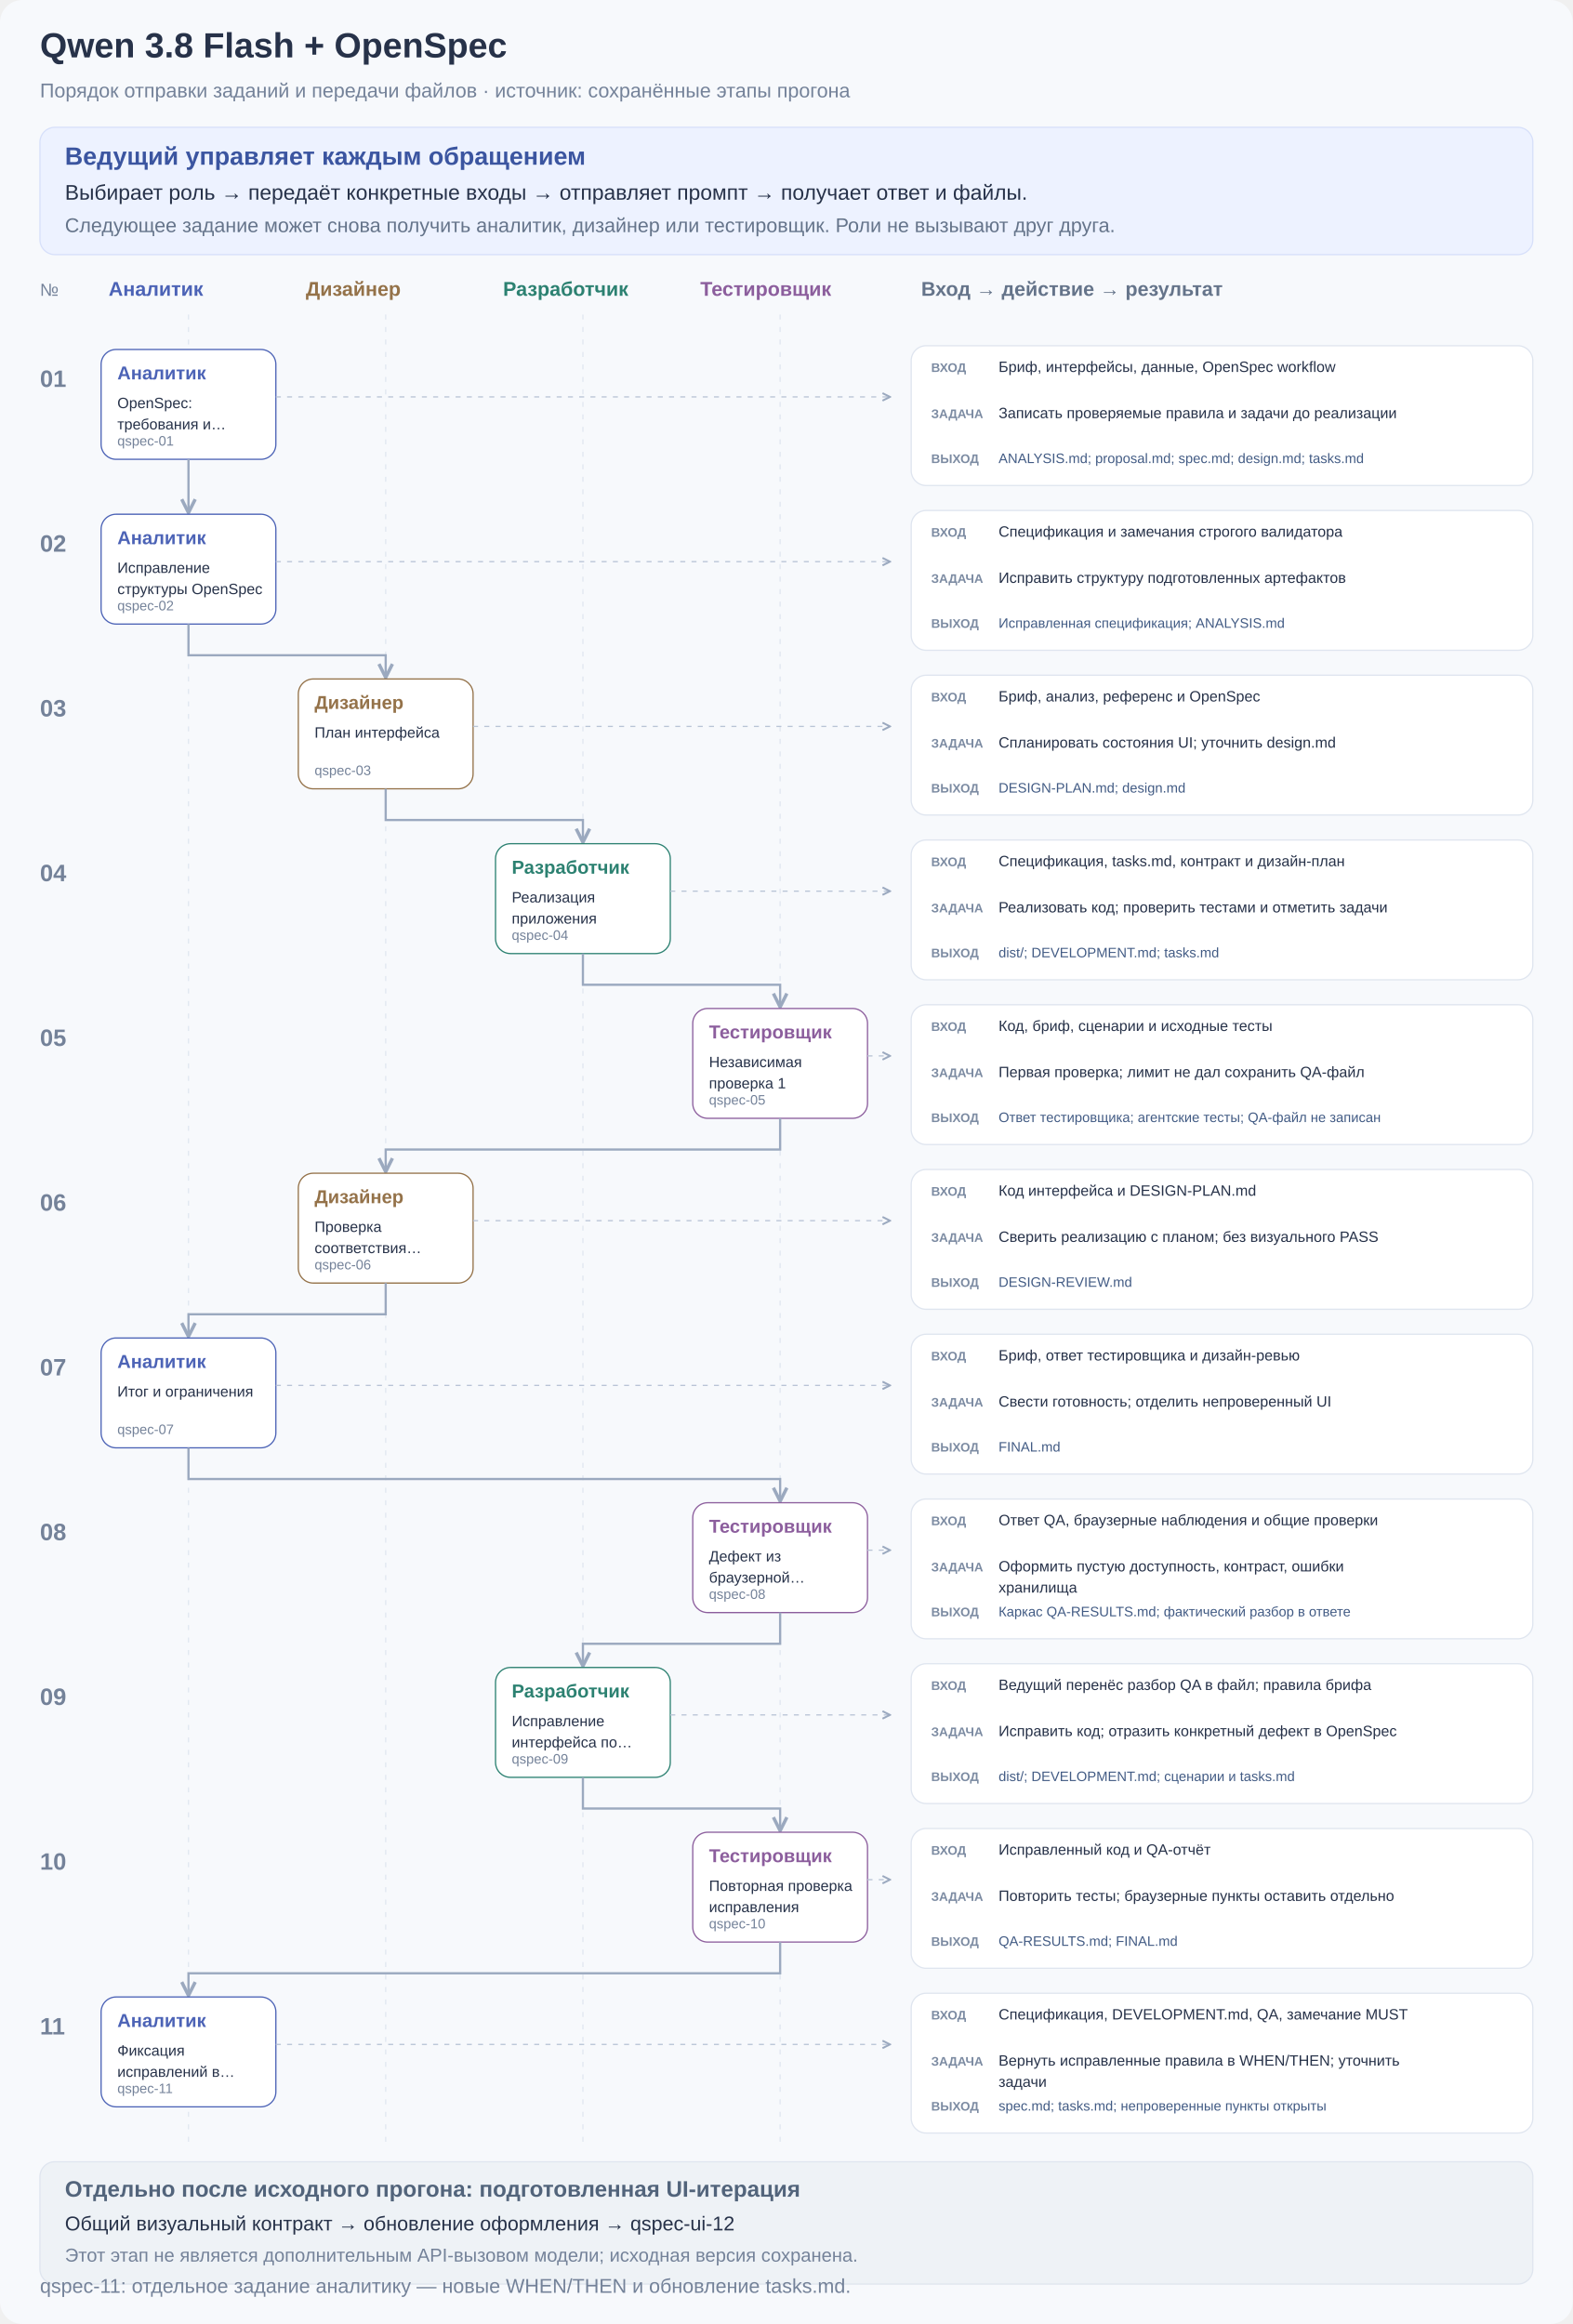
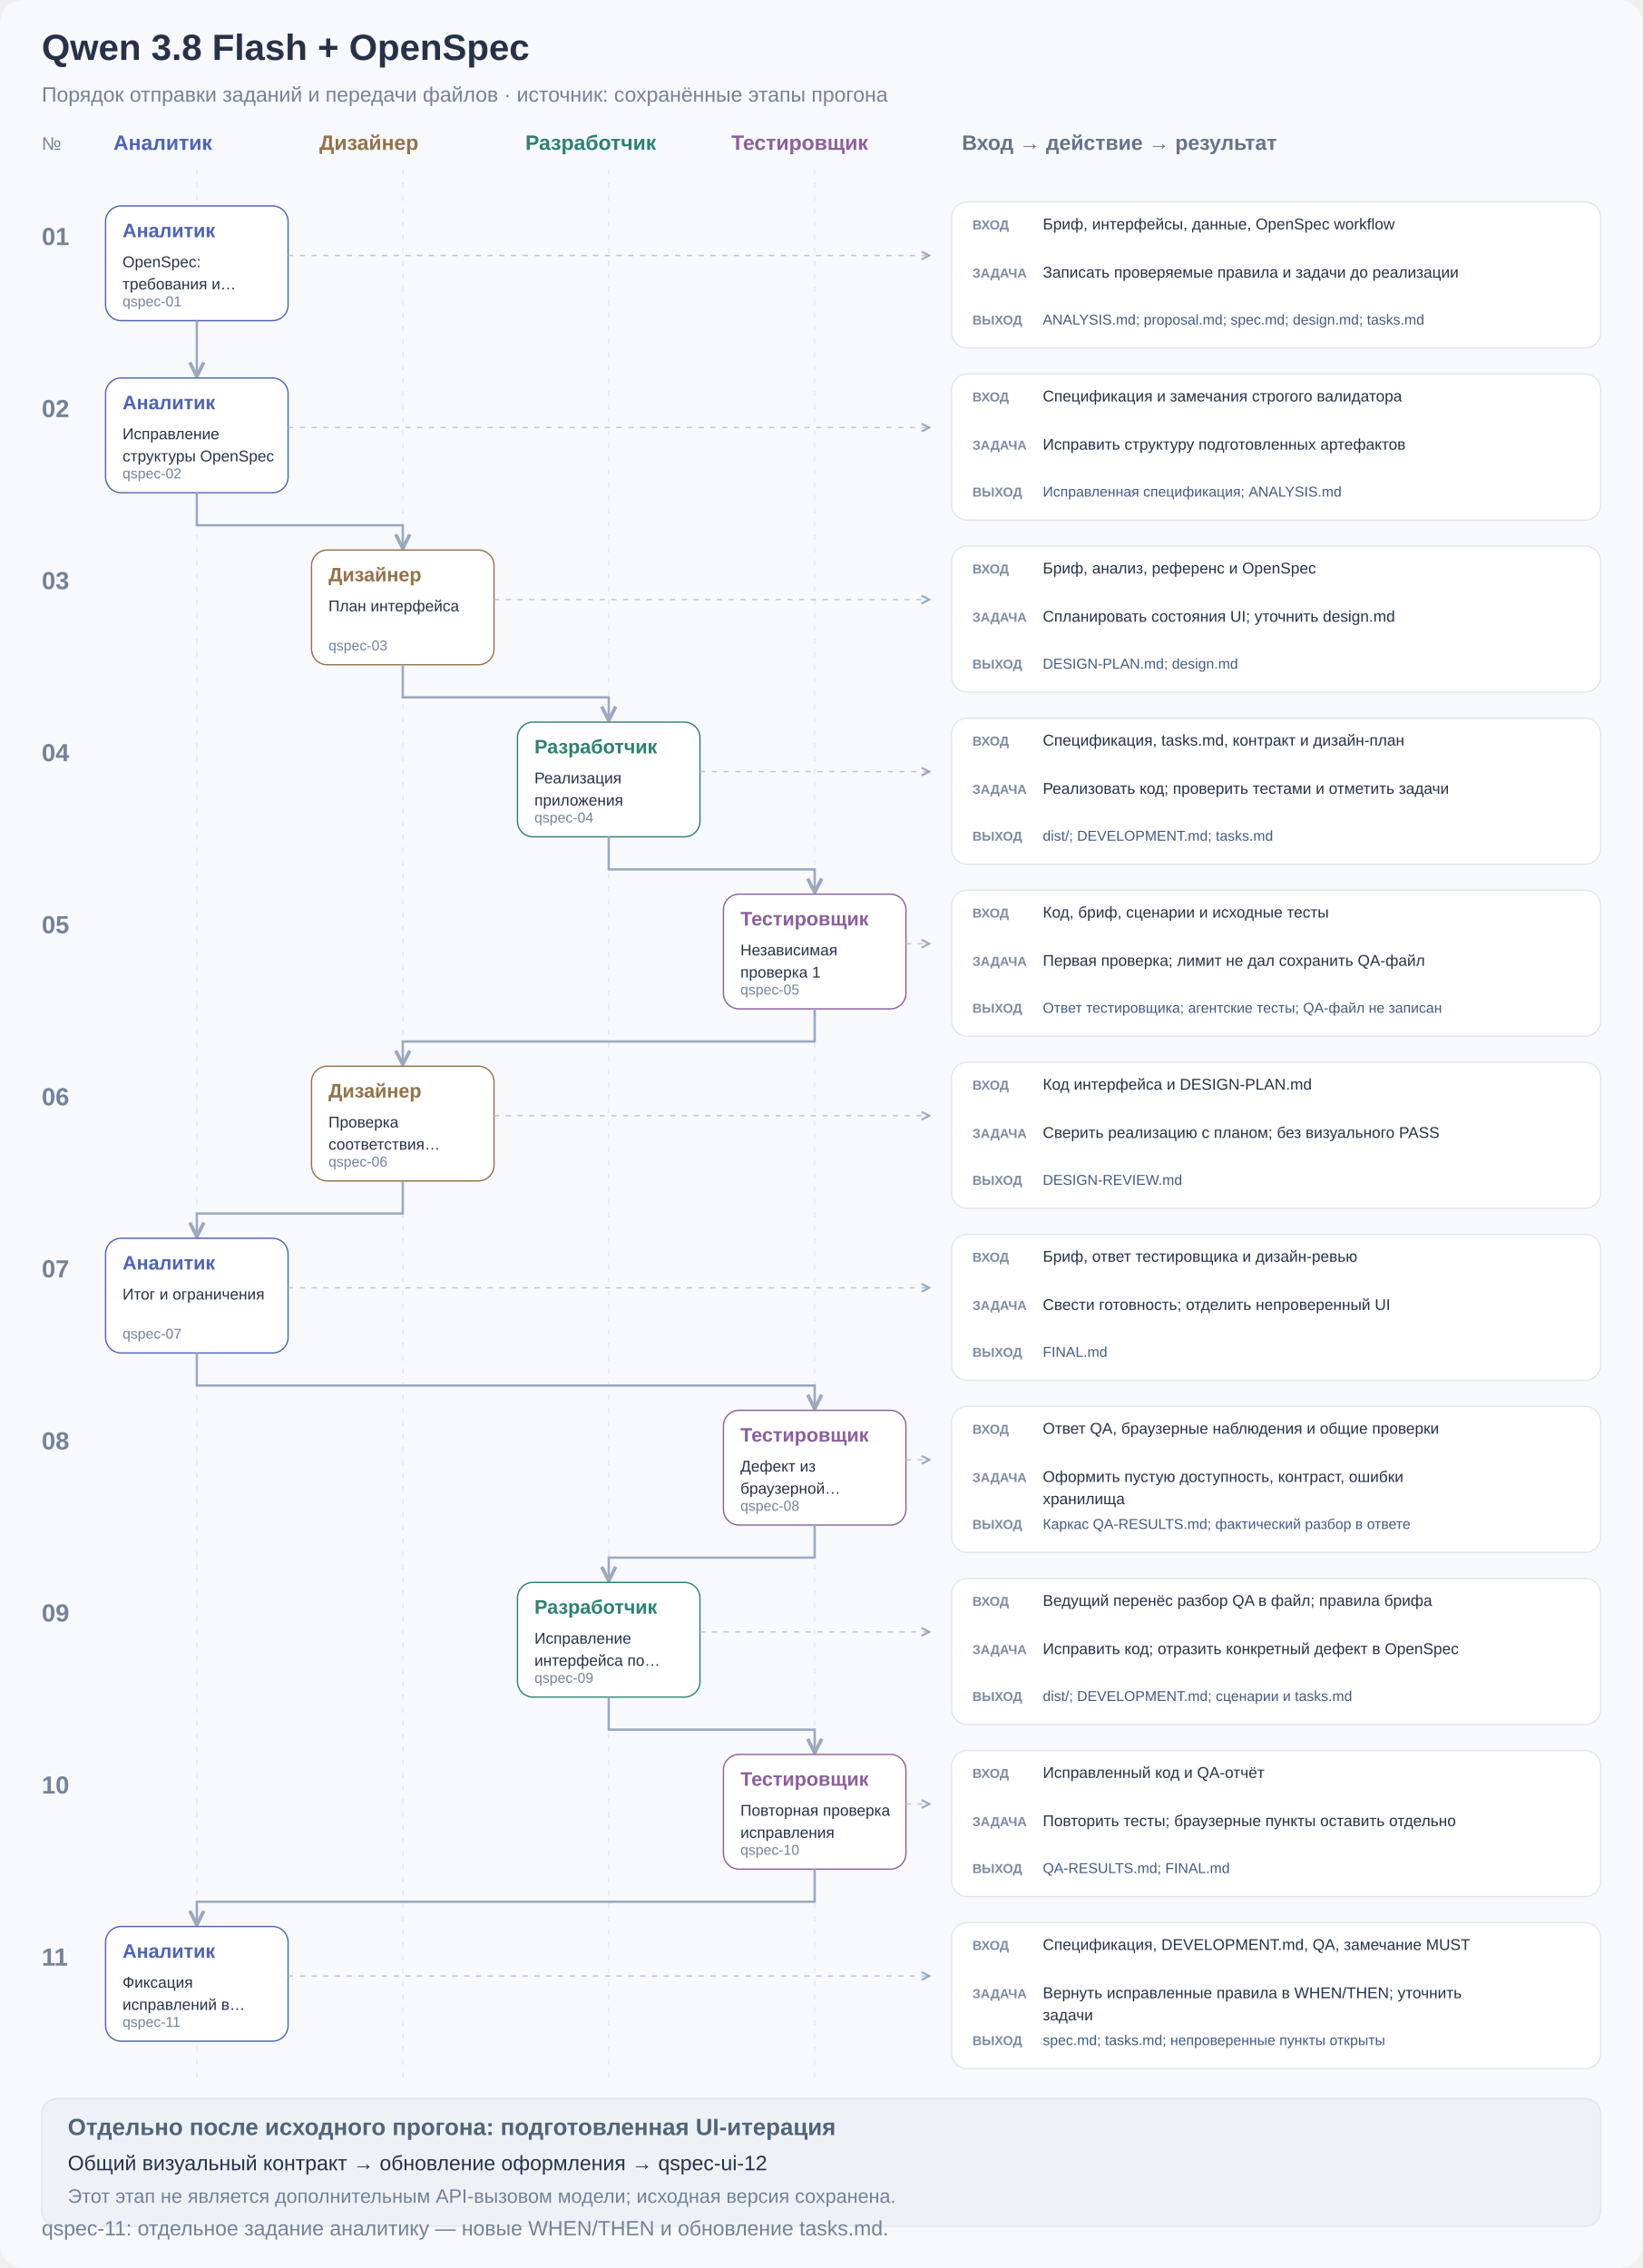
- <svg xmlns="http://www.w3.org/2000/svg" width="1260" height="1862" viewBox="0 0 1260 1862" role="img" aria-labelledby="title desc">
+ <svg xmlns="http://www.w3.org/2000/svg" width="1260" height="1740" viewBox="0 0 1260 1740" role="img" aria-labelledby="title desc">
  <defs>
    <marker id="arrow" markerWidth="8" markerHeight="8" refX="6" refY="4" orient="auto">
      <path d="M1 1 L7 4 L1 7" fill="none" stroke="#9ba9bf" stroke-width="1.5" />
    </marker>
  </defs>
-   <rect width="1260" height="1862" rx="18" fill="#f7f9fc" />
+   <rect width="1260" height="1740" rx="18" fill="#f7f9fc" />
  <g font-family="Segoe UI,Arial,sans-serif">
    <text x="32" y="46" font-size="28" fill="#273249" font-weight="700">Qwen 3.8 Flash + OpenSpec</text>
    <text x="32" y="78" font-size="16" fill="#748299" font-weight="400">Порядок отправки заданий и передачи файлов · источник: сохранённые этапы прогона</text>
-     <rect x="32" y="102" width="1196" height="102" rx="12" fill="#edf2ff" stroke="#d7e0fa" />
-     <text x="52" y="132" font-size="20" fill="#3b55a0" font-weight="650">Ведущий управляет каждым обращением</text>
-     <text x="52" y="160" font-size="17" fill="#273249" font-weight="400">Выбирает роль → передаёт конкретные входы → отправляет промпт → получает ответ и файлы.</text>
-     <text x="52" y="186" font-size="16" fill="#65748a" font-weight="400">Следующее задание может снова получить аналитик, дизайнер или тестировщик. Роли не вызывают друг друга.</text>
-     <text x="32" y="237" font-size="14" fill="#748299" font-weight="400">№</text>
-     <text x="87" y="237" font-size="16" fill="#4c63b6" font-weight="650">Аналитик</text>
-     <text x="245" y="237" font-size="16" fill="#947249" font-weight="650">Дизайнер</text>
-     <text x="403" y="237" font-size="16" fill="#2c8171" font-weight="650">Разработчик</text>
-     <text x="561" y="237" font-size="16" fill="#8c5e9d" font-weight="650">Тестировщик</text>
-     <text x="738" y="237" font-size="16" fill="#65748a" font-weight="650">Вход → действие → результат</text>
-     <path d="M151 252 V1720" stroke="#e1e7f0" stroke-dasharray="4 6" />
-     <path d="M309 252 V1720" stroke="#e1e7f0" stroke-dasharray="4 6" />
-     <path d="M467 252 V1720" stroke="#e1e7f0" stroke-dasharray="4 6" />
-     <path d="M625 252 V1720" stroke="#e1e7f0" stroke-dasharray="4 6" />
-     <text x="32" y="310" font-size="19" fill="#748299" font-weight="600">01</text>
-     <rect x="81" y="280" width="140" height="88" rx="12" fill="#ffffff" stroke="#4c63b6" />
-     <text x="94" y="304" font-size="15" fill="#4c63b6" font-weight="650">Аналитик</text>
-     <text x="94" y="327" font-size="12" fill="#273249" font-weight="400">OpenSpec:</text>
-     <text x="94" y="344" font-size="12" fill="#273249" font-weight="400">требования и…</text>
-     <text x="94" y="357" font-size="11" fill="#748299" font-weight="400">qspec-01</text>
-     <path d="M221 318 H712" stroke="#b9c4d6" stroke-dasharray="4 5" marker-end="url(#arrow)" />
-     <rect x="730" y="277" width="498" height="112" rx="12" fill="#ffffff" stroke="#dfe5ef" />
-     <text x="746" y="298" font-size="10" fill="#7c8ba2" font-weight="650">ВХОД</text>
-     <text x="800" y="298" font-size="12" fill="#273249" font-weight="400">Бриф, интерфейсы, данные, OpenSpec workflow</text>
-     <text x="746" y="335" font-size="10" fill="#7c8ba2" font-weight="650">ЗАДАЧА</text>
-     <text x="800" y="335" font-size="12" fill="#273249" font-weight="400">Записать проверяемые правила и задачи до реализации</text>
-     <text x="746" y="371" font-size="10" fill="#7c8ba2" font-weight="650">ВЫХОД</text>
-     <text x="800" y="371" font-size="11" fill="#425b84" font-weight="400">ANALYSIS.md; proposal.md; spec.md; design.md; tasks.md</text>
-     <path d="M151 368 V393 H151 V409" fill="none" stroke="#9ba9bf" stroke-width="1.8" marker-end="url(#arrow)" />
-     <text x="32" y="442" font-size="19" fill="#748299" font-weight="600">02</text>
-     <rect x="81" y="412" width="140" height="88" rx="12" fill="#ffffff" stroke="#4c63b6" />
-     <text x="94" y="436" font-size="15" fill="#4c63b6" font-weight="650">Аналитик</text>
-     <text x="94" y="459" font-size="12" fill="#273249" font-weight="400">Исправление</text>
-     <text x="94" y="476" font-size="12" fill="#273249" font-weight="400">структуры OpenSpec</text>
-     <text x="94" y="489" font-size="11" fill="#748299" font-weight="400">qspec-02</text>
-     <path d="M221 450 H712" stroke="#b9c4d6" stroke-dasharray="4 5" marker-end="url(#arrow)" />
-     <rect x="730" y="409" width="498" height="112" rx="12" fill="#ffffff" stroke="#dfe5ef" />
-     <text x="746" y="430" font-size="10" fill="#7c8ba2" font-weight="650">ВХОД</text>
-     <text x="800" y="430" font-size="12" fill="#273249" font-weight="400">Спецификация и замечания строгого валидатора</text>
-     <text x="746" y="467" font-size="10" fill="#7c8ba2" font-weight="650">ЗАДАЧА</text>
-     <text x="800" y="467" font-size="12" fill="#273249" font-weight="400">Исправить структуру подготовленных артефактов</text>
-     <text x="746" y="503" font-size="10" fill="#7c8ba2" font-weight="650">ВЫХОД</text>
-     <text x="800" y="503" font-size="11" fill="#425b84" font-weight="400">Исправленная спецификация; ANALYSIS.md</text>
-     <path d="M151 500 V525 H309 V541" fill="none" stroke="#9ba9bf" stroke-width="1.8" marker-end="url(#arrow)" />
-     <text x="32" y="574" font-size="19" fill="#748299" font-weight="600">03</text>
-     <rect x="239" y="544" width="140" height="88" rx="12" fill="#ffffff" stroke="#947249" />
-     <text x="252" y="568" font-size="15" fill="#947249" font-weight="650">Дизайнер</text>
-     <text x="252" y="591" font-size="12" fill="#273249" font-weight="400">План интерфейса</text>
-     <text x="252" y="621" font-size="11" fill="#748299" font-weight="400">qspec-03</text>
-     <path d="M379 582 H712" stroke="#b9c4d6" stroke-dasharray="4 5" marker-end="url(#arrow)" />
-     <rect x="730" y="541" width="498" height="112" rx="12" fill="#ffffff" stroke="#dfe5ef" />
-     <text x="746" y="562" font-size="10" fill="#7c8ba2" font-weight="650">ВХОД</text>
-     <text x="800" y="562" font-size="12" fill="#273249" font-weight="400">Бриф, анализ, референс и OpenSpec</text>
-     <text x="746" y="599" font-size="10" fill="#7c8ba2" font-weight="650">ЗАДАЧА</text>
-     <text x="800" y="599" font-size="12" fill="#273249" font-weight="400">Спланировать состояния UI; уточнить design.md</text>
-     <text x="746" y="635" font-size="10" fill="#7c8ba2" font-weight="650">ВЫХОД</text>
-     <text x="800" y="635" font-size="11" fill="#425b84" font-weight="400">DESIGN-PLAN.md; design.md</text>
-     <path d="M309 632 V657 H467 V673" fill="none" stroke="#9ba9bf" stroke-width="1.8" marker-end="url(#arrow)" />
-     <text x="32" y="706" font-size="19" fill="#748299" font-weight="600">04</text>
-     <rect x="397" y="676" width="140" height="88" rx="12" fill="#ffffff" stroke="#2c8171" />
-     <text x="410" y="700" font-size="15" fill="#2c8171" font-weight="650">Разработчик</text>
-     <text x="410" y="723" font-size="12" fill="#273249" font-weight="400">Реализация</text>
-     <text x="410" y="740" font-size="12" fill="#273249" font-weight="400">приложения</text>
-     <text x="410" y="753" font-size="11" fill="#748299" font-weight="400">qspec-04</text>
-     <path d="M537 714 H712" stroke="#b9c4d6" stroke-dasharray="4 5" marker-end="url(#arrow)" />
-     <rect x="730" y="673" width="498" height="112" rx="12" fill="#ffffff" stroke="#dfe5ef" />
-     <text x="746" y="694" font-size="10" fill="#7c8ba2" font-weight="650">ВХОД</text>
-     <text x="800" y="694" font-size="12" fill="#273249" font-weight="400">Спецификация, tasks.md, контракт и дизайн-план</text>
-     <text x="746" y="731" font-size="10" fill="#7c8ba2" font-weight="650">ЗАДАЧА</text>
-     <text x="800" y="731" font-size="12" fill="#273249" font-weight="400">Реализовать код; проверить тестами и отметить задачи</text>
-     <text x="746" y="767" font-size="10" fill="#7c8ba2" font-weight="650">ВЫХОД</text>
-     <text x="800" y="767" font-size="11" fill="#425b84" font-weight="400">dist/; DEVELOPMENT.md; tasks.md</text>
-     <path d="M467 764 V789 H625 V805" fill="none" stroke="#9ba9bf" stroke-width="1.8" marker-end="url(#arrow)" />
-     <text x="32" y="838" font-size="19" fill="#748299" font-weight="600">05</text>
-     <rect x="555" y="808" width="140" height="88" rx="12" fill="#ffffff" stroke="#8c5e9d" />
-     <text x="568" y="832" font-size="15" fill="#8c5e9d" font-weight="650">Тестировщик</text>
-     <text x="568" y="855" font-size="12" fill="#273249" font-weight="400">Независимая</text>
-     <text x="568" y="872" font-size="12" fill="#273249" font-weight="400">проверка 1</text>
-     <text x="568" y="885" font-size="11" fill="#748299" font-weight="400">qspec-05</text>
-     <path d="M695 846 H712" stroke="#b9c4d6" stroke-dasharray="4 5" marker-end="url(#arrow)" />
-     <rect x="730" y="805" width="498" height="112" rx="12" fill="#ffffff" stroke="#dfe5ef" />
-     <text x="746" y="826" font-size="10" fill="#7c8ba2" font-weight="650">ВХОД</text>
-     <text x="800" y="826" font-size="12" fill="#273249" font-weight="400">Код, бриф, сценарии и исходные тесты</text>
-     <text x="746" y="863" font-size="10" fill="#7c8ba2" font-weight="650">ЗАДАЧА</text>
-     <text x="800" y="863" font-size="12" fill="#273249" font-weight="400">Первая проверка; лимит не дал сохранить QA-файл</text>
-     <text x="746" y="899" font-size="10" fill="#7c8ba2" font-weight="650">ВЫХОД</text>
-     <text x="800" y="899" font-size="11" fill="#425b84" font-weight="400">Ответ тестировщика; агентские тесты; QA-файл не записан</text>
-     <path d="M625 896 V921 H309 V937" fill="none" stroke="#9ba9bf" stroke-width="1.8" marker-end="url(#arrow)" />
-     <text x="32" y="970" font-size="19" fill="#748299" font-weight="600">06</text>
-     <rect x="239" y="940" width="140" height="88" rx="12" fill="#ffffff" stroke="#947249" />
-     <text x="252" y="964" font-size="15" fill="#947249" font-weight="650">Дизайнер</text>
-     <text x="252" y="987" font-size="12" fill="#273249" font-weight="400">Проверка</text>
-     <text x="252" y="1004" font-size="12" fill="#273249" font-weight="400">соответствия…</text>
-     <text x="252" y="1017" font-size="11" fill="#748299" font-weight="400">qspec-06</text>
-     <path d="M379 978 H712" stroke="#b9c4d6" stroke-dasharray="4 5" marker-end="url(#arrow)" />
-     <rect x="730" y="937" width="498" height="112" rx="12" fill="#ffffff" stroke="#dfe5ef" />
-     <text x="746" y="958" font-size="10" fill="#7c8ba2" font-weight="650">ВХОД</text>
-     <text x="800" y="958" font-size="12" fill="#273249" font-weight="400">Код интерфейса и DESIGN-PLAN.md</text>
-     <text x="746" y="995" font-size="10" fill="#7c8ba2" font-weight="650">ЗАДАЧА</text>
-     <text x="800" y="995" font-size="12" fill="#273249" font-weight="400">Сверить реализацию с планом; без визуального PASS</text>
-     <text x="746" y="1031" font-size="10" fill="#7c8ba2" font-weight="650">ВЫХОД</text>
-     <text x="800" y="1031" font-size="11" fill="#425b84" font-weight="400">DESIGN-REVIEW.md</text>
-     <path d="M309 1028 V1053 H151 V1069" fill="none" stroke="#9ba9bf" stroke-width="1.8" marker-end="url(#arrow)" />
-     <text x="32" y="1102" font-size="19" fill="#748299" font-weight="600">07</text>
-     <rect x="81" y="1072" width="140" height="88" rx="12" fill="#ffffff" stroke="#4c63b6" />
-     <text x="94" y="1096" font-size="15" fill="#4c63b6" font-weight="650">Аналитик</text>
-     <text x="94" y="1119" font-size="12" fill="#273249" font-weight="400">Итог и ограничения</text>
-     <text x="94" y="1149" font-size="11" fill="#748299" font-weight="400">qspec-07</text>
-     <path d="M221 1110 H712" stroke="#b9c4d6" stroke-dasharray="4 5" marker-end="url(#arrow)" />
-     <rect x="730" y="1069" width="498" height="112" rx="12" fill="#ffffff" stroke="#dfe5ef" />
-     <text x="746" y="1090" font-size="10" fill="#7c8ba2" font-weight="650">ВХОД</text>
-     <text x="800" y="1090" font-size="12" fill="#273249" font-weight="400">Бриф, ответ тестировщика и дизайн-ревью</text>
-     <text x="746" y="1127" font-size="10" fill="#7c8ba2" font-weight="650">ЗАДАЧА</text>
-     <text x="800" y="1127" font-size="12" fill="#273249" font-weight="400">Свести готовность; отделить непроверенный UI</text>
-     <text x="746" y="1163" font-size="10" fill="#7c8ba2" font-weight="650">ВЫХОД</text>
-     <text x="800" y="1163" font-size="11" fill="#425b84" font-weight="400">FINAL.md</text>
-     <path d="M151 1160 V1185 H625 V1201" fill="none" stroke="#9ba9bf" stroke-width="1.8" marker-end="url(#arrow)" />
-     <text x="32" y="1234" font-size="19" fill="#748299" font-weight="600">08</text>
-     <rect x="555" y="1204" width="140" height="88" rx="12" fill="#ffffff" stroke="#8c5e9d" />
-     <text x="568" y="1228" font-size="15" fill="#8c5e9d" font-weight="650">Тестировщик</text>
-     <text x="568" y="1251" font-size="12" fill="#273249" font-weight="400">Дефект из</text>
-     <text x="568" y="1268" font-size="12" fill="#273249" font-weight="400">браузерной…</text>
-     <text x="568" y="1281" font-size="11" fill="#748299" font-weight="400">qspec-08</text>
-     <path d="M695 1242 H712" stroke="#b9c4d6" stroke-dasharray="4 5" marker-end="url(#arrow)" />
-     <rect x="730" y="1201" width="498" height="112" rx="12" fill="#ffffff" stroke="#dfe5ef" />
-     <text x="746" y="1222" font-size="10" fill="#7c8ba2" font-weight="650">ВХОД</text>
-     <text x="800" y="1222" font-size="12" fill="#273249" font-weight="400">Ответ QA, браузерные наблюдения и общие проверки</text>
-     <text x="746" y="1259" font-size="10" fill="#7c8ba2" font-weight="650">ЗАДАЧА</text>
-     <text x="800" y="1259" font-size="12" fill="#273249" font-weight="400">Оформить пустую доступность, контраст, ошибки</text>
-     <text x="800" y="1276" font-size="12" fill="#273249" font-weight="400">хранилища</text>
-     <text x="746" y="1295" font-size="10" fill="#7c8ba2" font-weight="650">ВЫХОД</text>
-     <text x="800" y="1295" font-size="11" fill="#425b84" font-weight="400">Каркас QA-RESULTS.md; фактический разбор в ответе</text>
-     <path d="M625 1292 V1317 H467 V1333" fill="none" stroke="#9ba9bf" stroke-width="1.8" marker-end="url(#arrow)" />
-     <text x="32" y="1366" font-size="19" fill="#748299" font-weight="600">09</text>
-     <rect x="397" y="1336" width="140" height="88" rx="12" fill="#ffffff" stroke="#2c8171" />
-     <text x="410" y="1360" font-size="15" fill="#2c8171" font-weight="650">Разработчик</text>
-     <text x="410" y="1383" font-size="12" fill="#273249" font-weight="400">Исправление</text>
-     <text x="410" y="1400" font-size="12" fill="#273249" font-weight="400">интерфейса по…</text>
-     <text x="410" y="1413" font-size="11" fill="#748299" font-weight="400">qspec-09</text>
-     <path d="M537 1374 H712" stroke="#b9c4d6" stroke-dasharray="4 5" marker-end="url(#arrow)" />
-     <rect x="730" y="1333" width="498" height="112" rx="12" fill="#ffffff" stroke="#dfe5ef" />
-     <text x="746" y="1354" font-size="10" fill="#7c8ba2" font-weight="650">ВХОД</text>
-     <text x="800" y="1354" font-size="12" fill="#273249" font-weight="400">Ведущий перенёс разбор QA в файл; правила брифа</text>
-     <text x="746" y="1391" font-size="10" fill="#7c8ba2" font-weight="650">ЗАДАЧА</text>
-     <text x="800" y="1391" font-size="12" fill="#273249" font-weight="400">Исправить код; отразить конкретный дефект в OpenSpec</text>
-     <text x="746" y="1427" font-size="10" fill="#7c8ba2" font-weight="650">ВЫХОД</text>
-     <text x="800" y="1427" font-size="11" fill="#425b84" font-weight="400">dist/; DEVELOPMENT.md; сценарии и tasks.md</text>
-     <path d="M467 1424 V1449 H625 V1465" fill="none" stroke="#9ba9bf" stroke-width="1.8" marker-end="url(#arrow)" />
-     <text x="32" y="1498" font-size="19" fill="#748299" font-weight="600">10</text>
-     <rect x="555" y="1468" width="140" height="88" rx="12" fill="#ffffff" stroke="#8c5e9d" />
-     <text x="568" y="1492" font-size="15" fill="#8c5e9d" font-weight="650">Тестировщик</text>
-     <text x="568" y="1515" font-size="12" fill="#273249" font-weight="400">Повторная проверка</text>
-     <text x="568" y="1532" font-size="12" fill="#273249" font-weight="400">исправления</text>
-     <text x="568" y="1545" font-size="11" fill="#748299" font-weight="400">qspec-10</text>
-     <path d="M695 1506 H712" stroke="#b9c4d6" stroke-dasharray="4 5" marker-end="url(#arrow)" />
-     <rect x="730" y="1465" width="498" height="112" rx="12" fill="#ffffff" stroke="#dfe5ef" />
-     <text x="746" y="1486" font-size="10" fill="#7c8ba2" font-weight="650">ВХОД</text>
-     <text x="800" y="1486" font-size="12" fill="#273249" font-weight="400">Исправленный код и QA-отчёт</text>
-     <text x="746" y="1523" font-size="10" fill="#7c8ba2" font-weight="650">ЗАДАЧА</text>
-     <text x="800" y="1523" font-size="12" fill="#273249" font-weight="400">Повторить тесты; браузерные пункты оставить отдельно</text>
-     <text x="746" y="1559" font-size="10" fill="#7c8ba2" font-weight="650">ВЫХОД</text>
-     <text x="800" y="1559" font-size="11" fill="#425b84" font-weight="400">QA-RESULTS.md; FINAL.md</text>
-     <path d="M625 1556 V1581 H151 V1597" fill="none" stroke="#9ba9bf" stroke-width="1.8" marker-end="url(#arrow)" />
-     <text x="32" y="1630" font-size="19" fill="#748299" font-weight="600">11</text>
-     <rect x="81" y="1600" width="140" height="88" rx="12" fill="#ffffff" stroke="#4c63b6" />
-     <text x="94" y="1624" font-size="15" fill="#4c63b6" font-weight="650">Аналитик</text>
-     <text x="94" y="1647" font-size="12" fill="#273249" font-weight="400">Фиксация</text>
-     <text x="94" y="1664" font-size="12" fill="#273249" font-weight="400">исправлений в…</text>
-     <text x="94" y="1677" font-size="11" fill="#748299" font-weight="400">qspec-11</text>
-     <path d="M221 1638 H712" stroke="#b9c4d6" stroke-dasharray="4 5" marker-end="url(#arrow)" />
-     <rect x="730" y="1597" width="498" height="112" rx="12" fill="#ffffff" stroke="#dfe5ef" />
-     <text x="746" y="1618" font-size="10" fill="#7c8ba2" font-weight="650">ВХОД</text>
-     <text x="800" y="1618" font-size="12" fill="#273249" font-weight="400">Спецификация, DEVELOPMENT.md, QA, замечание MUST</text>
-     <text x="746" y="1655" font-size="10" fill="#7c8ba2" font-weight="650">ЗАДАЧА</text>
-     <text x="800" y="1655" font-size="12" fill="#273249" font-weight="400">Вернуть исправленные правила в WHEN/THEN; уточнить</text>
-     <text x="800" y="1672" font-size="12" fill="#273249" font-weight="400">задачи</text>
-     <text x="746" y="1691" font-size="10" fill="#7c8ba2" font-weight="650">ВЫХОД</text>
-     <text x="800" y="1691" font-size="11" fill="#425b84" font-weight="400">spec.md; tasks.md; непроверенные пункты открыты</text>
-     <rect x="32" y="1732" width="1196" height="98" rx="12" fill="#eef2f6" stroke="#dfe5ef" />
-     <text x="52" y="1760" font-size="18" fill="#52647b" font-weight="650">Отдельно после исходного прогона: подготовленная UI-итерация</text>
-     <text x="52" y="1787" font-size="16" fill="#273249" font-weight="400">Общий визуальный контракт → обновление оформления → qspec-ui-12</text>
-     <text x="52" y="1812" font-size="15" fill="#748299" font-weight="400">Этот этап не является дополнительным API-вызовом модели; исходная версия сохранена.</text>
-     <text x="32" y="1837" font-size="16" fill="#748299" font-weight="400">qspec-11: отдельное задание аналитику — новые WHEN/THEN и обновление tasks.md.</text>
+     <text x="32" y="115" font-size="14" fill="#748299" font-weight="400">№</text>
+     <text x="87" y="115" font-size="16" fill="#4c63b6" font-weight="650">Аналитик</text>
+     <text x="245" y="115" font-size="16" fill="#947249" font-weight="650">Дизайнер</text>
+     <text x="403" y="115" font-size="16" fill="#2c8171" font-weight="650">Разработчик</text>
+     <text x="561" y="115" font-size="16" fill="#8c5e9d" font-weight="650">Тестировщик</text>
+     <text x="738" y="115" font-size="16" fill="#65748a" font-weight="650">Вход → действие → результат</text>
+     <path d="M151 130 V1598" stroke="#e1e7f0" stroke-dasharray="4 6" />
+     <path d="M309 130 V1598" stroke="#e1e7f0" stroke-dasharray="4 6" />
+     <path d="M467 130 V1598" stroke="#e1e7f0" stroke-dasharray="4 6" />
+     <path d="M625 130 V1598" stroke="#e1e7f0" stroke-dasharray="4 6" />
+     <text x="32" y="188" font-size="19" fill="#748299" font-weight="600">01</text>
+     <rect x="81" y="158" width="140" height="88" rx="12" fill="#ffffff" stroke="#4c63b6" />
+     <text x="94" y="182" font-size="15" fill="#4c63b6" font-weight="650">Аналитик</text>
+     <text x="94" y="205" font-size="12" fill="#273249" font-weight="400">OpenSpec:</text>
+     <text x="94" y="222" font-size="12" fill="#273249" font-weight="400">требования и…</text>
+     <text x="94" y="235" font-size="11" fill="#748299" font-weight="400">qspec-01</text>
+     <path d="M221 196 H712" stroke="#b9c4d6" stroke-dasharray="4 5" marker-end="url(#arrow)" />
+     <rect x="730" y="155" width="498" height="112" rx="12" fill="#ffffff" stroke="#dfe5ef" />
+     <text x="746" y="176" font-size="10" fill="#7c8ba2" font-weight="650">ВХОД</text>
+     <text x="800" y="176" font-size="12" fill="#273249" font-weight="400">Бриф, интерфейсы, данные, OpenSpec workflow</text>
+     <text x="746" y="213" font-size="10" fill="#7c8ba2" font-weight="650">ЗАДАЧА</text>
+     <text x="800" y="213" font-size="12" fill="#273249" font-weight="400">Записать проверяемые правила и задачи до реализации</text>
+     <text x="746" y="249" font-size="10" fill="#7c8ba2" font-weight="650">ВЫХОД</text>
+     <text x="800" y="249" font-size="11" fill="#425b84" font-weight="400">ANALYSIS.md; proposal.md; spec.md; design.md; tasks.md</text>
+     <path d="M151 246 V271 H151 V287" fill="none" stroke="#9ba9bf" stroke-width="1.8" marker-end="url(#arrow)" />
+     <text x="32" y="320" font-size="19" fill="#748299" font-weight="600">02</text>
+     <rect x="81" y="290" width="140" height="88" rx="12" fill="#ffffff" stroke="#4c63b6" />
+     <text x="94" y="314" font-size="15" fill="#4c63b6" font-weight="650">Аналитик</text>
+     <text x="94" y="337" font-size="12" fill="#273249" font-weight="400">Исправление</text>
+     <text x="94" y="354" font-size="12" fill="#273249" font-weight="400">структуры OpenSpec</text>
+     <text x="94" y="367" font-size="11" fill="#748299" font-weight="400">qspec-02</text>
+     <path d="M221 328 H712" stroke="#b9c4d6" stroke-dasharray="4 5" marker-end="url(#arrow)" />
+     <rect x="730" y="287" width="498" height="112" rx="12" fill="#ffffff" stroke="#dfe5ef" />
+     <text x="746" y="308" font-size="10" fill="#7c8ba2" font-weight="650">ВХОД</text>
+     <text x="800" y="308" font-size="12" fill="#273249" font-weight="400">Спецификация и замечания строгого валидатора</text>
+     <text x="746" y="345" font-size="10" fill="#7c8ba2" font-weight="650">ЗАДАЧА</text>
+     <text x="800" y="345" font-size="12" fill="#273249" font-weight="400">Исправить структуру подготовленных артефактов</text>
+     <text x="746" y="381" font-size="10" fill="#7c8ba2" font-weight="650">ВЫХОД</text>
+     <text x="800" y="381" font-size="11" fill="#425b84" font-weight="400">Исправленная спецификация; ANALYSIS.md</text>
+     <path d="M151 378 V403 H309 V419" fill="none" stroke="#9ba9bf" stroke-width="1.8" marker-end="url(#arrow)" />
+     <text x="32" y="452" font-size="19" fill="#748299" font-weight="600">03</text>
+     <rect x="239" y="422" width="140" height="88" rx="12" fill="#ffffff" stroke="#947249" />
+     <text x="252" y="446" font-size="15" fill="#947249" font-weight="650">Дизайнер</text>
+     <text x="252" y="469" font-size="12" fill="#273249" font-weight="400">План интерфейса</text>
+     <text x="252" y="499" font-size="11" fill="#748299" font-weight="400">qspec-03</text>
+     <path d="M379 460 H712" stroke="#b9c4d6" stroke-dasharray="4 5" marker-end="url(#arrow)" />
+     <rect x="730" y="419" width="498" height="112" rx="12" fill="#ffffff" stroke="#dfe5ef" />
+     <text x="746" y="440" font-size="10" fill="#7c8ba2" font-weight="650">ВХОД</text>
+     <text x="800" y="440" font-size="12" fill="#273249" font-weight="400">Бриф, анализ, референс и OpenSpec</text>
+     <text x="746" y="477" font-size="10" fill="#7c8ba2" font-weight="650">ЗАДАЧА</text>
+     <text x="800" y="477" font-size="12" fill="#273249" font-weight="400">Спланировать состояния UI; уточнить design.md</text>
+     <text x="746" y="513" font-size="10" fill="#7c8ba2" font-weight="650">ВЫХОД</text>
+     <text x="800" y="513" font-size="11" fill="#425b84" font-weight="400">DESIGN-PLAN.md; design.md</text>
+     <path d="M309 510 V535 H467 V551" fill="none" stroke="#9ba9bf" stroke-width="1.8" marker-end="url(#arrow)" />
+     <text x="32" y="584" font-size="19" fill="#748299" font-weight="600">04</text>
+     <rect x="397" y="554" width="140" height="88" rx="12" fill="#ffffff" stroke="#2c8171" />
+     <text x="410" y="578" font-size="15" fill="#2c8171" font-weight="650">Разработчик</text>
+     <text x="410" y="601" font-size="12" fill="#273249" font-weight="400">Реализация</text>
+     <text x="410" y="618" font-size="12" fill="#273249" font-weight="400">приложения</text>
+     <text x="410" y="631" font-size="11" fill="#748299" font-weight="400">qspec-04</text>
+     <path d="M537 592 H712" stroke="#b9c4d6" stroke-dasharray="4 5" marker-end="url(#arrow)" />
+     <rect x="730" y="551" width="498" height="112" rx="12" fill="#ffffff" stroke="#dfe5ef" />
+     <text x="746" y="572" font-size="10" fill="#7c8ba2" font-weight="650">ВХОД</text>
+     <text x="800" y="572" font-size="12" fill="#273249" font-weight="400">Спецификация, tasks.md, контракт и дизайн-план</text>
+     <text x="746" y="609" font-size="10" fill="#7c8ba2" font-weight="650">ЗАДАЧА</text>
+     <text x="800" y="609" font-size="12" fill="#273249" font-weight="400">Реализовать код; проверить тестами и отметить задачи</text>
+     <text x="746" y="645" font-size="10" fill="#7c8ba2" font-weight="650">ВЫХОД</text>
+     <text x="800" y="645" font-size="11" fill="#425b84" font-weight="400">dist/; DEVELOPMENT.md; tasks.md</text>
+     <path d="M467 642 V667 H625 V683" fill="none" stroke="#9ba9bf" stroke-width="1.8" marker-end="url(#arrow)" />
+     <text x="32" y="716" font-size="19" fill="#748299" font-weight="600">05</text>
+     <rect x="555" y="686" width="140" height="88" rx="12" fill="#ffffff" stroke="#8c5e9d" />
+     <text x="568" y="710" font-size="15" fill="#8c5e9d" font-weight="650">Тестировщик</text>
+     <text x="568" y="733" font-size="12" fill="#273249" font-weight="400">Независимая</text>
+     <text x="568" y="750" font-size="12" fill="#273249" font-weight="400">проверка 1</text>
+     <text x="568" y="763" font-size="11" fill="#748299" font-weight="400">qspec-05</text>
+     <path d="M695 724 H712" stroke="#b9c4d6" stroke-dasharray="4 5" marker-end="url(#arrow)" />
+     <rect x="730" y="683" width="498" height="112" rx="12" fill="#ffffff" stroke="#dfe5ef" />
+     <text x="746" y="704" font-size="10" fill="#7c8ba2" font-weight="650">ВХОД</text>
+     <text x="800" y="704" font-size="12" fill="#273249" font-weight="400">Код, бриф, сценарии и исходные тесты</text>
+     <text x="746" y="741" font-size="10" fill="#7c8ba2" font-weight="650">ЗАДАЧА</text>
+     <text x="800" y="741" font-size="12" fill="#273249" font-weight="400">Первая проверка; лимит не дал сохранить QA-файл</text>
+     <text x="746" y="777" font-size="10" fill="#7c8ba2" font-weight="650">ВЫХОД</text>
+     <text x="800" y="777" font-size="11" fill="#425b84" font-weight="400">Ответ тестировщика; агентские тесты; QA-файл не записан</text>
+     <path d="M625 774 V799 H309 V815" fill="none" stroke="#9ba9bf" stroke-width="1.8" marker-end="url(#arrow)" />
+     <text x="32" y="848" font-size="19" fill="#748299" font-weight="600">06</text>
+     <rect x="239" y="818" width="140" height="88" rx="12" fill="#ffffff" stroke="#947249" />
+     <text x="252" y="842" font-size="15" fill="#947249" font-weight="650">Дизайнер</text>
+     <text x="252" y="865" font-size="12" fill="#273249" font-weight="400">Проверка</text>
+     <text x="252" y="882" font-size="12" fill="#273249" font-weight="400">соответствия…</text>
+     <text x="252" y="895" font-size="11" fill="#748299" font-weight="400">qspec-06</text>
+     <path d="M379 856 H712" stroke="#b9c4d6" stroke-dasharray="4 5" marker-end="url(#arrow)" />
+     <rect x="730" y="815" width="498" height="112" rx="12" fill="#ffffff" stroke="#dfe5ef" />
+     <text x="746" y="836" font-size="10" fill="#7c8ba2" font-weight="650">ВХОД</text>
+     <text x="800" y="836" font-size="12" fill="#273249" font-weight="400">Код интерфейса и DESIGN-PLAN.md</text>
+     <text x="746" y="873" font-size="10" fill="#7c8ba2" font-weight="650">ЗАДАЧА</text>
+     <text x="800" y="873" font-size="12" fill="#273249" font-weight="400">Сверить реализацию с планом; без визуального PASS</text>
+     <text x="746" y="909" font-size="10" fill="#7c8ba2" font-weight="650">ВЫХОД</text>
+     <text x="800" y="909" font-size="11" fill="#425b84" font-weight="400">DESIGN-REVIEW.md</text>
+     <path d="M309 906 V931 H151 V947" fill="none" stroke="#9ba9bf" stroke-width="1.8" marker-end="url(#arrow)" />
+     <text x="32" y="980" font-size="19" fill="#748299" font-weight="600">07</text>
+     <rect x="81" y="950" width="140" height="88" rx="12" fill="#ffffff" stroke="#4c63b6" />
+     <text x="94" y="974" font-size="15" fill="#4c63b6" font-weight="650">Аналитик</text>
+     <text x="94" y="997" font-size="12" fill="#273249" font-weight="400">Итог и ограничения</text>
+     <text x="94" y="1027" font-size="11" fill="#748299" font-weight="400">qspec-07</text>
+     <path d="M221 988 H712" stroke="#b9c4d6" stroke-dasharray="4 5" marker-end="url(#arrow)" />
+     <rect x="730" y="947" width="498" height="112" rx="12" fill="#ffffff" stroke="#dfe5ef" />
+     <text x="746" y="968" font-size="10" fill="#7c8ba2" font-weight="650">ВХОД</text>
+     <text x="800" y="968" font-size="12" fill="#273249" font-weight="400">Бриф, ответ тестировщика и дизайн-ревью</text>
+     <text x="746" y="1005" font-size="10" fill="#7c8ba2" font-weight="650">ЗАДАЧА</text>
+     <text x="800" y="1005" font-size="12" fill="#273249" font-weight="400">Свести готовность; отделить непроверенный UI</text>
+     <text x="746" y="1041" font-size="10" fill="#7c8ba2" font-weight="650">ВЫХОД</text>
+     <text x="800" y="1041" font-size="11" fill="#425b84" font-weight="400">FINAL.md</text>
+     <path d="M151 1038 V1063 H625 V1079" fill="none" stroke="#9ba9bf" stroke-width="1.8" marker-end="url(#arrow)" />
+     <text x="32" y="1112" font-size="19" fill="#748299" font-weight="600">08</text>
+     <rect x="555" y="1082" width="140" height="88" rx="12" fill="#ffffff" stroke="#8c5e9d" />
+     <text x="568" y="1106" font-size="15" fill="#8c5e9d" font-weight="650">Тестировщик</text>
+     <text x="568" y="1129" font-size="12" fill="#273249" font-weight="400">Дефект из</text>
+     <text x="568" y="1146" font-size="12" fill="#273249" font-weight="400">браузерной…</text>
+     <text x="568" y="1159" font-size="11" fill="#748299" font-weight="400">qspec-08</text>
+     <path d="M695 1120 H712" stroke="#b9c4d6" stroke-dasharray="4 5" marker-end="url(#arrow)" />
+     <rect x="730" y="1079" width="498" height="112" rx="12" fill="#ffffff" stroke="#dfe5ef" />
+     <text x="746" y="1100" font-size="10" fill="#7c8ba2" font-weight="650">ВХОД</text>
+     <text x="800" y="1100" font-size="12" fill="#273249" font-weight="400">Ответ QA, браузерные наблюдения и общие проверки</text>
+     <text x="746" y="1137" font-size="10" fill="#7c8ba2" font-weight="650">ЗАДАЧА</text>
+     <text x="800" y="1137" font-size="12" fill="#273249" font-weight="400">Оформить пустую доступность, контраст, ошибки</text>
+     <text x="800" y="1154" font-size="12" fill="#273249" font-weight="400">хранилища</text>
+     <text x="746" y="1173" font-size="10" fill="#7c8ba2" font-weight="650">ВЫХОД</text>
+     <text x="800" y="1173" font-size="11" fill="#425b84" font-weight="400">Каркас QA-RESULTS.md; фактический разбор в ответе</text>
+     <path d="M625 1170 V1195 H467 V1211" fill="none" stroke="#9ba9bf" stroke-width="1.8" marker-end="url(#arrow)" />
+     <text x="32" y="1244" font-size="19" fill="#748299" font-weight="600">09</text>
+     <rect x="397" y="1214" width="140" height="88" rx="12" fill="#ffffff" stroke="#2c8171" />
+     <text x="410" y="1238" font-size="15" fill="#2c8171" font-weight="650">Разработчик</text>
+     <text x="410" y="1261" font-size="12" fill="#273249" font-weight="400">Исправление</text>
+     <text x="410" y="1278" font-size="12" fill="#273249" font-weight="400">интерфейса по…</text>
+     <text x="410" y="1291" font-size="11" fill="#748299" font-weight="400">qspec-09</text>
+     <path d="M537 1252 H712" stroke="#b9c4d6" stroke-dasharray="4 5" marker-end="url(#arrow)" />
+     <rect x="730" y="1211" width="498" height="112" rx="12" fill="#ffffff" stroke="#dfe5ef" />
+     <text x="746" y="1232" font-size="10" fill="#7c8ba2" font-weight="650">ВХОД</text>
+     <text x="800" y="1232" font-size="12" fill="#273249" font-weight="400">Ведущий перенёс разбор QA в файл; правила брифа</text>
+     <text x="746" y="1269" font-size="10" fill="#7c8ba2" font-weight="650">ЗАДАЧА</text>
+     <text x="800" y="1269" font-size="12" fill="#273249" font-weight="400">Исправить код; отразить конкретный дефект в OpenSpec</text>
+     <text x="746" y="1305" font-size="10" fill="#7c8ba2" font-weight="650">ВЫХОД</text>
+     <text x="800" y="1305" font-size="11" fill="#425b84" font-weight="400">dist/; DEVELOPMENT.md; сценарии и tasks.md</text>
+     <path d="M467 1302 V1327 H625 V1343" fill="none" stroke="#9ba9bf" stroke-width="1.8" marker-end="url(#arrow)" />
+     <text x="32" y="1376" font-size="19" fill="#748299" font-weight="600">10</text>
+     <rect x="555" y="1346" width="140" height="88" rx="12" fill="#ffffff" stroke="#8c5e9d" />
+     <text x="568" y="1370" font-size="15" fill="#8c5e9d" font-weight="650">Тестировщик</text>
+     <text x="568" y="1393" font-size="12" fill="#273249" font-weight="400">Повторная проверка</text>
+     <text x="568" y="1410" font-size="12" fill="#273249" font-weight="400">исправления</text>
+     <text x="568" y="1423" font-size="11" fill="#748299" font-weight="400">qspec-10</text>
+     <path d="M695 1384 H712" stroke="#b9c4d6" stroke-dasharray="4 5" marker-end="url(#arrow)" />
+     <rect x="730" y="1343" width="498" height="112" rx="12" fill="#ffffff" stroke="#dfe5ef" />
+     <text x="746" y="1364" font-size="10" fill="#7c8ba2" font-weight="650">ВХОД</text>
+     <text x="800" y="1364" font-size="12" fill="#273249" font-weight="400">Исправленный код и QA-отчёт</text>
+     <text x="746" y="1401" font-size="10" fill="#7c8ba2" font-weight="650">ЗАДАЧА</text>
+     <text x="800" y="1401" font-size="12" fill="#273249" font-weight="400">Повторить тесты; браузерные пункты оставить отдельно</text>
+     <text x="746" y="1437" font-size="10" fill="#7c8ba2" font-weight="650">ВЫХОД</text>
+     <text x="800" y="1437" font-size="11" fill="#425b84" font-weight="400">QA-RESULTS.md; FINAL.md</text>
+     <path d="M625 1434 V1459 H151 V1475" fill="none" stroke="#9ba9bf" stroke-width="1.8" marker-end="url(#arrow)" />
+     <text x="32" y="1508" font-size="19" fill="#748299" font-weight="600">11</text>
+     <rect x="81" y="1478" width="140" height="88" rx="12" fill="#ffffff" stroke="#4c63b6" />
+     <text x="94" y="1502" font-size="15" fill="#4c63b6" font-weight="650">Аналитик</text>
+     <text x="94" y="1525" font-size="12" fill="#273249" font-weight="400">Фиксация</text>
+     <text x="94" y="1542" font-size="12" fill="#273249" font-weight="400">исправлений в…</text>
+     <text x="94" y="1555" font-size="11" fill="#748299" font-weight="400">qspec-11</text>
+     <path d="M221 1516 H712" stroke="#b9c4d6" stroke-dasharray="4 5" marker-end="url(#arrow)" />
+     <rect x="730" y="1475" width="498" height="112" rx="12" fill="#ffffff" stroke="#dfe5ef" />
+     <text x="746" y="1496" font-size="10" fill="#7c8ba2" font-weight="650">ВХОД</text>
+     <text x="800" y="1496" font-size="12" fill="#273249" font-weight="400">Спецификация, DEVELOPMENT.md, QA, замечание MUST</text>
+     <text x="746" y="1533" font-size="10" fill="#7c8ba2" font-weight="650">ЗАДАЧА</text>
+     <text x="800" y="1533" font-size="12" fill="#273249" font-weight="400">Вернуть исправленные правила в WHEN/THEN; уточнить</text>
+     <text x="800" y="1550" font-size="12" fill="#273249" font-weight="400">задачи</text>
+     <text x="746" y="1569" font-size="10" fill="#7c8ba2" font-weight="650">ВЫХОД</text>
+     <text x="800" y="1569" font-size="11" fill="#425b84" font-weight="400">spec.md; tasks.md; непроверенные пункты открыты</text>
+     <rect x="32" y="1610" width="1196" height="98" rx="12" fill="#eef2f6" stroke="#dfe5ef" />
+     <text x="52" y="1638" font-size="18" fill="#52647b" font-weight="650">Отдельно после исходного прогона: подготовленная UI-итерация</text>
+     <text x="52" y="1665" font-size="16" fill="#273249" font-weight="400">Общий визуальный контракт → обновление оформления → qspec-ui-12</text>
+     <text x="52" y="1690" font-size="15" fill="#748299" font-weight="400">Этот этап не является дополнительным API-вызовом модели; исходная версия сохранена.</text>
+     <text x="32" y="1715" font-size="16" fill="#748299" font-weight="400">qspec-11: отдельное задание аналитику — новые WHEN/THEN и обновление tasks.md.</text>
  </g>
</svg>
